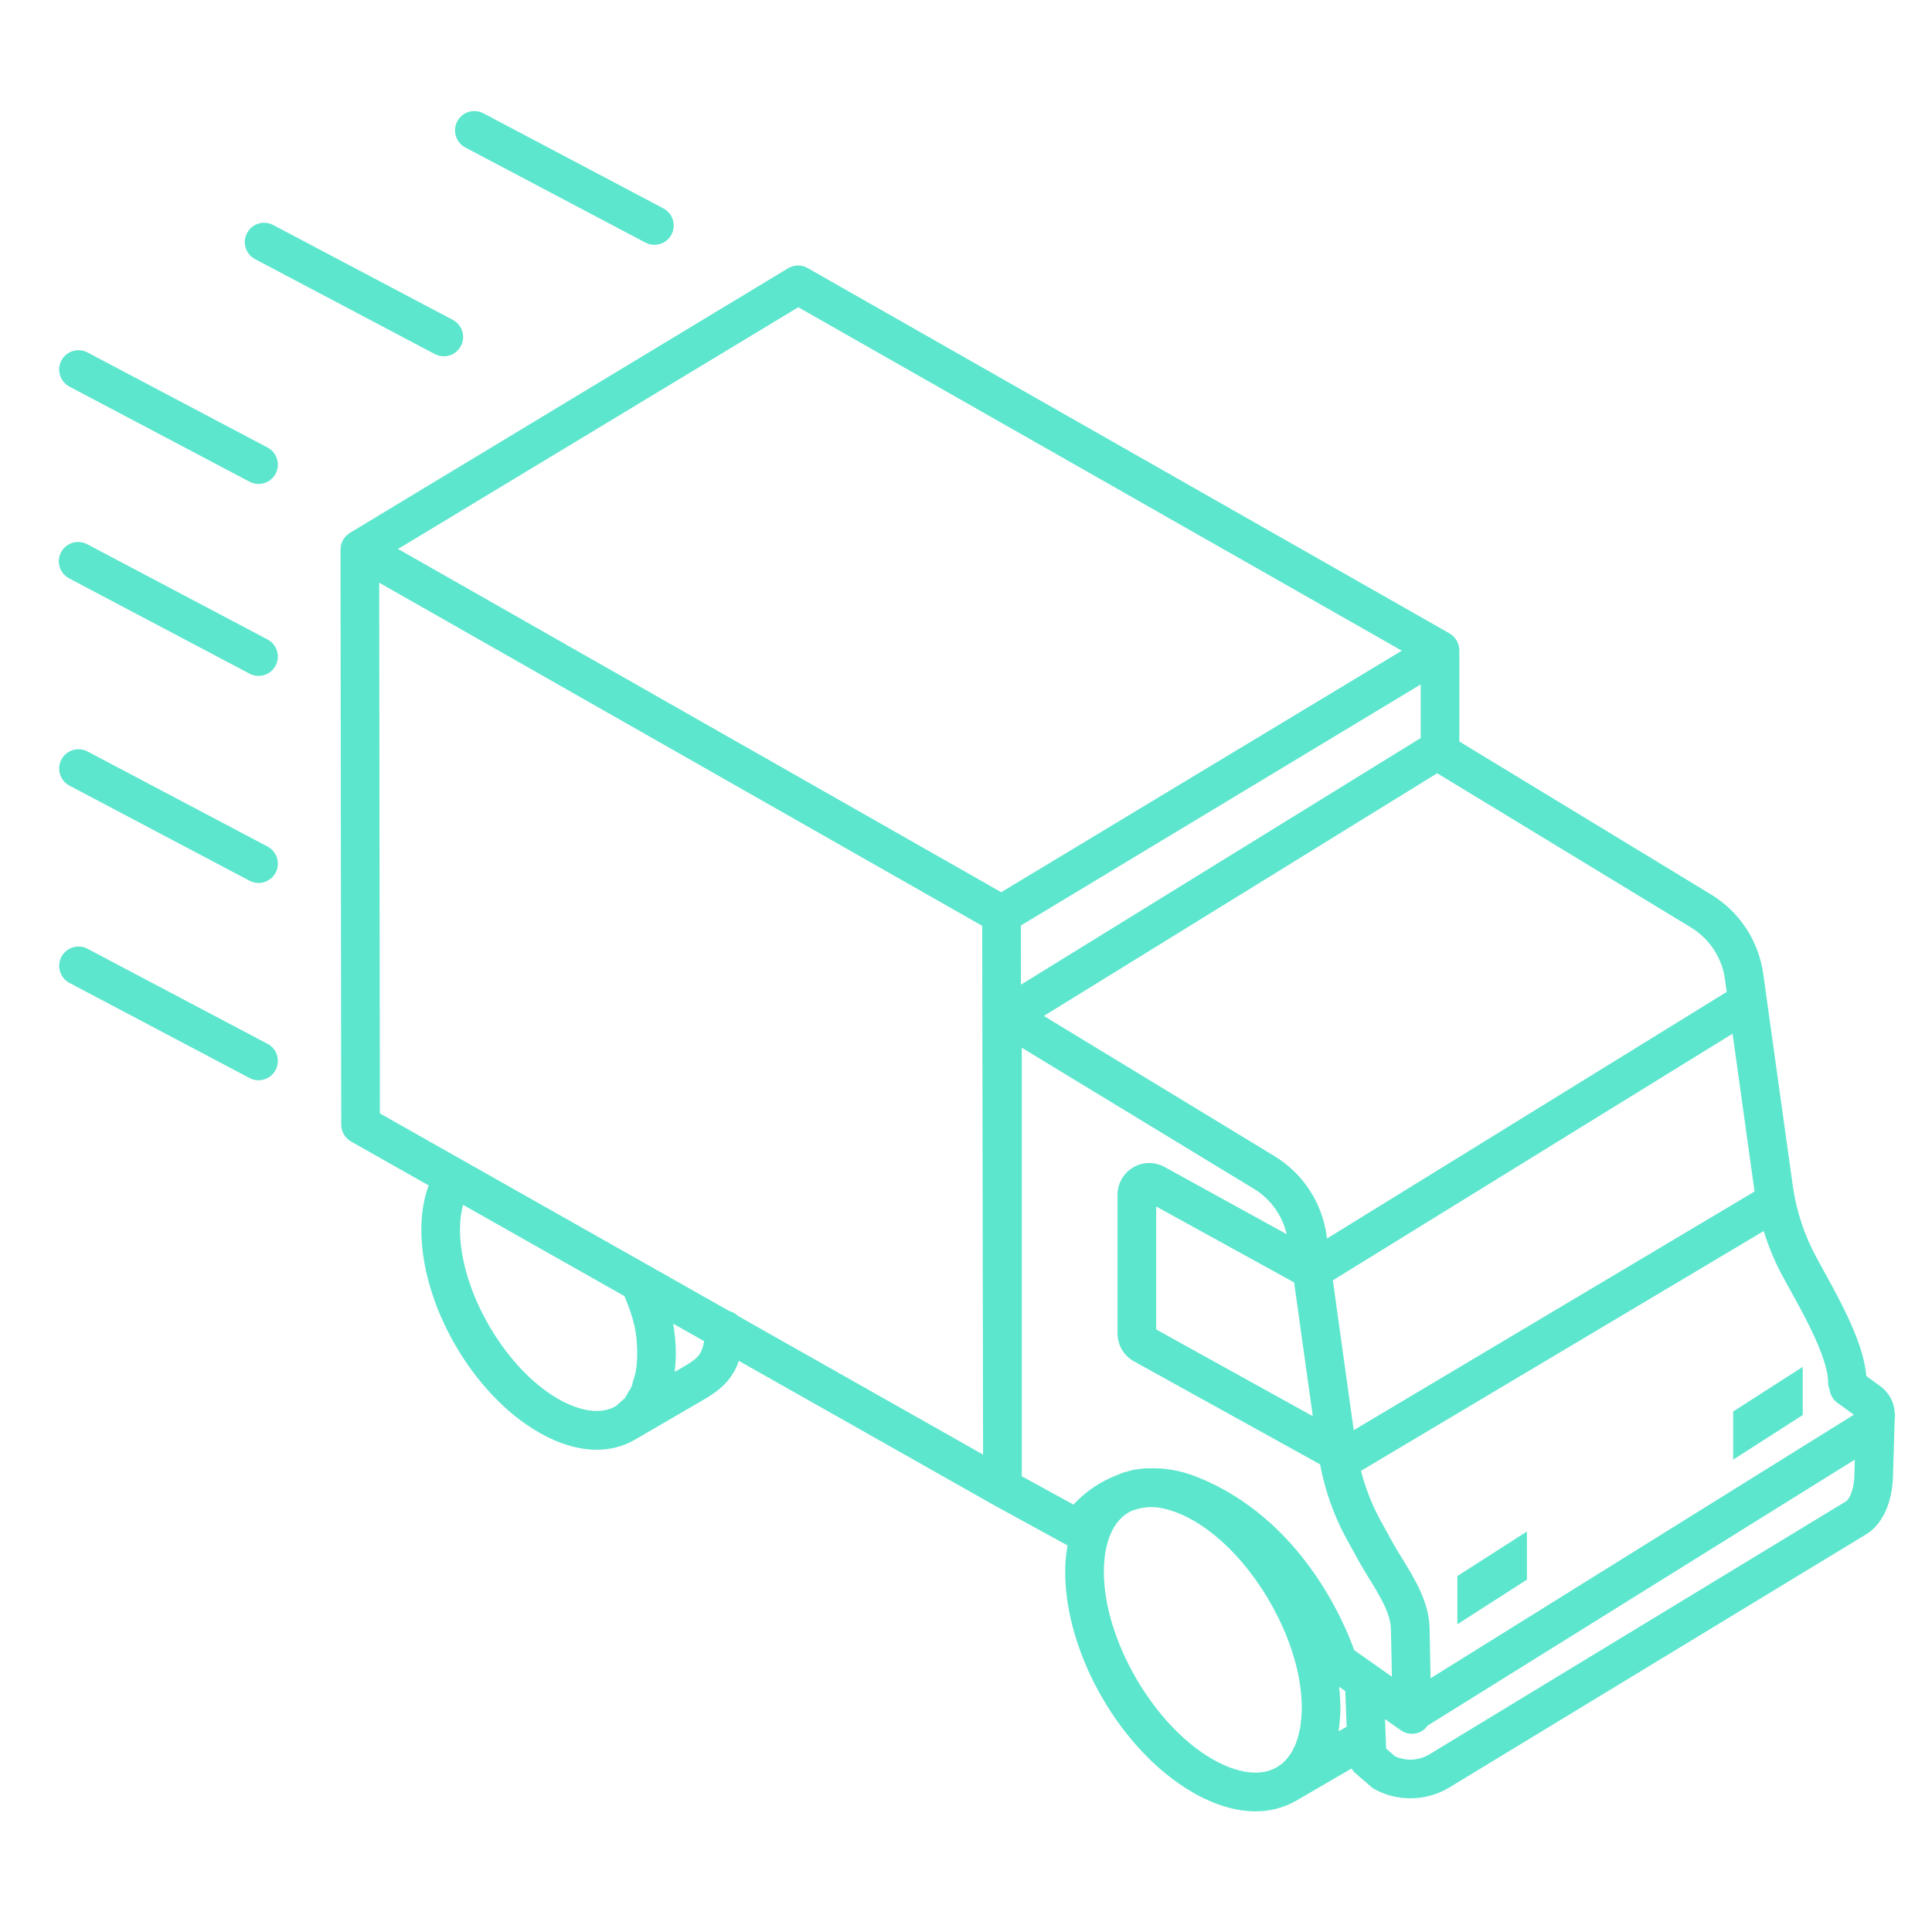
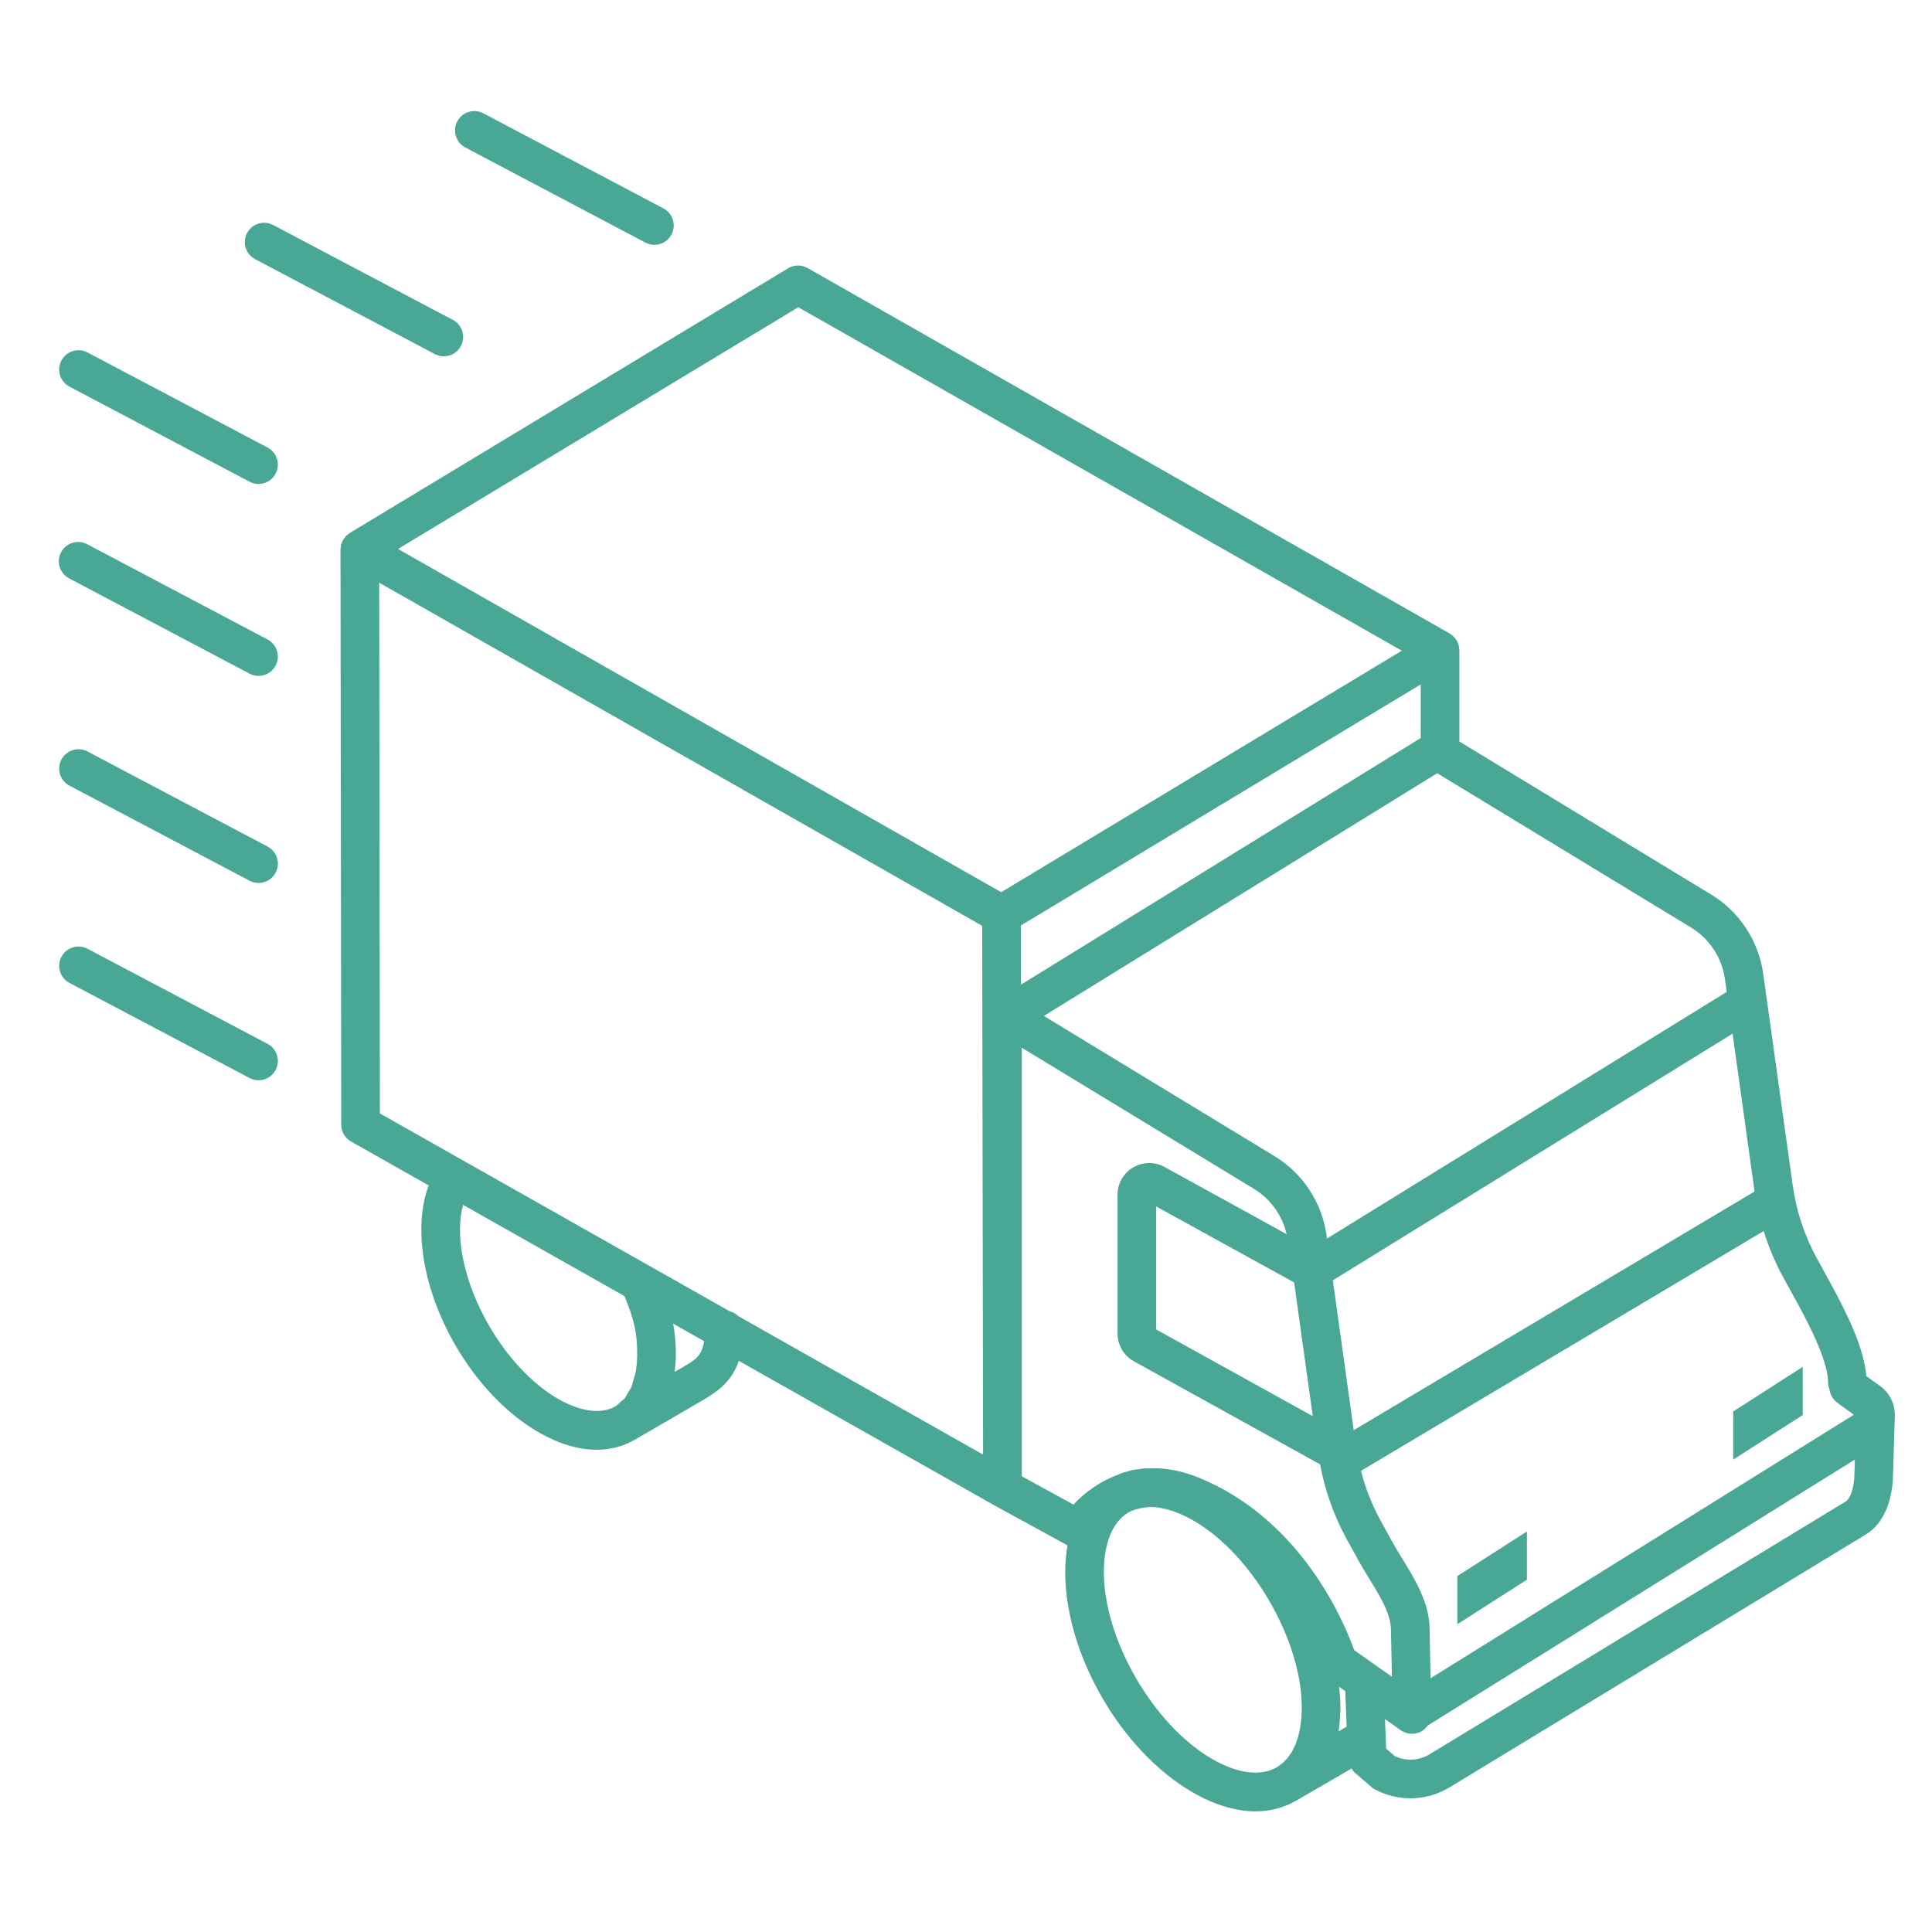
<svg xmlns="http://www.w3.org/2000/svg" height="100" width="100" viewBox="0 0 100 100">
-   <g fill="#5ce6cd">
+   <g fill="#49a796">
    <path d="M98.087 73.305c.001-.037-.009-.072-.01-.108l.001-.016c0-.008-.004-.015-.004-.023a1.818 1.818 0 0 0-.743-1.405l-.732-.53c-.12-1.46-.992-3.242-1.94-4.967l-.605-1.102a11.062 11.062 0 0 1-1.265-3.81l-1.523-10.928a5.73 5.73 0 0 0-2.711-4.124L75.536 38.38v-4.725-.006-.007c0-.05-.013-.096-.02-.144-.007-.037-.007-.076-.017-.111-.012-.042-.033-.08-.05-.12-.017-.04-.03-.082-.051-.12-.016-.025-.038-.047-.056-.071a.99.99 0 0 0-.305-.285l-.007-.005-.002-.002h-.002L41.8 13.873a.997.997 0 0 0-1.01.014L18.121 27.576l-.014.008c-.034.02-.06.05-.092.074-.036.028-.075.053-.107.085-.03.031-.052.068-.077.102-.026.035-.056.066-.077.104-.024.043-.038.09-.056.136-.013.034-.031.066-.04.101-.013.049-.015.1-.02.151-.004.035-.014.069-.014.104v.012l.038 29.762c0 .36.194.692.508.869l4.018 2.273c-.246.665-.377 1.42-.38 2.264-.01 3.925 2.656 8.543 6.069 10.513 1.042.601 2.065.905 3.01.905.704 0 1.364-.169 1.954-.509l.008-.005c.002-.001.004-.001.005-.003l3.502-2.035c.819-.475 1.53-.997 1.885-2.05l13.153 7.438.005.002.006.005 3.85 2.108c-.074.424-.119.87-.12 1.347-.013 4.27 2.886 9.294 6.601 11.438 1.127.65 2.232.979 3.25.979a4.15 4.15 0 0 0 2.094-.545l.01-.007.005-.002c.002 0 .003 0 .005-.002l2.855-1.66c.047.068.087.142.15.197l.873.756c.055.048.115.09.18.124.573.31 1.21.465 1.845.465.698 0 1.395-.186 2.01-.558l21.552-13.09c1.316-.796 1.418-2.615 1.418-3.122l.088-2.911c.002-.032.014-.062.015-.094zm-5.18-6.086c.513.934 1.716 3.123 1.716 4.334 0 .132.029.256.075.371a.99.99 0 0 0 .4.68l.857.622-21.909 13.641-.05-2.524c0-1.372-.76-2.604-1.429-3.69-.18-.294-.356-.58-.508-.857l-.606-1.102a11.047 11.047 0 0 1-1.008-2.564l20.843-12.41c.258.827.592 1.63 1.013 2.397l.605 1.102zm-25.923-.84l.965 6.921-8.105-4.487v-6.366l7.14 3.932zm23.834-4.708l-20.75 12.355-1.08-7.757 20.69-12.765 1.13 8.115c.003.018.008.034.01.052zm-1.533-10.98l.09.65-20.69 12.765-.02-.15a5.73 5.73 0 0 0-2.71-4.123l-11.926-7.248 20.36-12.562 13.127 7.978a3.742 3.742 0 0 1 1.77 2.69zM73.536 35.427v2.773L52.844 50.966l-.005-3.062 2.173-1.31 18.524-11.168zM41.32 15.903L72.558 33.68l-1.408.848L51.823 46.18 20.602 28.414l20.717-12.511zM28.878 72.4c-2.756-1.59-5.077-5.608-5.068-8.774 0-.466.058-.888.158-1.264l8.355 4.726c.502 1.21.661 1.928.658 2.982a5.537 5.537 0 0 1-.076.929c-.03.172-.085.315-.132.467-.03.1-.049.216-.087.308-.05.122-.124.213-.187.32-.057.093-.102.203-.168.284-.052.064-.122.1-.18.156-.1.093-.192.196-.307.262-.726.418-1.806.273-2.966-.396zm6.474-1.642l-.427.248c.003-.024.002-.051.004-.075.031-.275.052-.559.052-.855a8.584 8.584 0 0 0-.139-1.564l1.6.905c-.107.756-.442.964-1.09 1.34zm2.848-2.644a.99.99 0 0 0-.444-.251L19.662 57.63l-.035-27.47 31.212 17.761.007 4.658.038 22.71L38.2 68.115zm14.687-13.884l12.029 7.311a3.724 3.724 0 0 1 1.68 2.34l-6.317-3.478a1.63 1.63 0 0 0-1.629.025 1.628 1.628 0 0 0-.806 1.414v7.181c0 .598.325 1.149.847 1.438l9.635 5.333c.257 1.354.71 2.652 1.374 3.862l.606 1.102c.168.305.36.62.558.941.556.904 1.131 1.837 1.131 2.663l.049 2.423-1.95-1.373c-.505-1.42-2.738-6.8-8.1-8.951-.924-.371-1.781-.497-2.559-.457-.06.001-.123-.005-.183-.001-.097.005-.19.025-.284.037-.12.015-.24.024-.357.049-.088.019-.172.051-.258.075-.118.034-.238.062-.353.106-.04.015-.076.037-.115.054a6.036 6.036 0 0 0-2.323 1.552l-2.675-1.465v-22.18zm9.85 36.812c-3.047-1.759-5.612-6.201-5.601-9.7.004-1.498.462-2.586 1.289-3.066l.023-.011c.115-.064.241-.106.368-.147.144-.04.294-.07.452-.09.045-.005.087-.014.132-.016.072-.006.146-.007.22-.008.124.003.25.013.38.032.05.008.102.02.152.03a4.026 4.026 0 0 1 .534.141c.12.04.241.088.364.14.06.025.119.048.18.076.155.072.312.154.472.243.025.014.05.025.075.04.762.44 1.493 1.047 2.162 1.765 2.006 2.156 3.447 5.31 3.44 7.934 0 .187-.008.368-.023.542-.005.055-.014.104-.02.157-.013.117-.025.234-.044.344-.012.067-.03.128-.044.192-.02.09-.037.182-.061.267-.018.06-.041.115-.06.174-.028.08-.053.163-.085.239-.024.057-.053.106-.08.16-.033.069-.065.141-.103.205-.03.052-.067.096-.1.144-.04.058-.077.119-.12.17-.037.046-.08.083-.12.124-.045.047-.088.098-.137.14-.043.037-.092.065-.138.098-.053.039-.103.081-.16.114-.839.482-2.026.33-3.347-.433zm6.564-1.561c.045-.343.077-.696.078-1.07 0-.363-.026-.732-.066-1.104l.319.225.069 1.841-.41.238c.006-.041.004-.088.01-.13zm26.228-11.76l-21.552 13.09a1.894 1.894 0 0 1-1.78.088l-.452-.392-.058-1.526.82.578a1 1 0 0 0 1.047.065.988.988 0 0 0 .336-.305l22.116-13.77-.022.73c0 .757-.233 1.308-.455 1.442z" />
    <path d="M75.433 84.071l3.6-2.308v-2.494l-3.6 2.308zM89.709 75.551l3.6-2.308v-2.494l-3.6 2.308zM13.85 23.165l-9.32-4.922a.999.999 0 1 0-.934 1.769l9.32 4.921a.997.997 0 0 0 1.35-.417.999.999 0 0 0-.416-1.351zM13.185 13.404l9.32 4.922a1 1 0 0 0 .934-1.769l-9.32-4.921a1 1 0 0 0-.934 1.768zM24.085 7.634l9.32 4.922a.997.997 0 0 0 1.35-.417.999.999 0 0 0-.416-1.352l-9.32-4.922a.999.999 0 1 0-.934 1.769zM13.85 33.1l-9.32-4.922a1 1 0 1 0-.934 1.768l9.32 4.922a.997.997 0 0 0 1.35-.417.999.999 0 0 0-.416-1.351zM13.85 43.818l-9.32-4.922a1 1 0 0 0-.934 1.769l9.32 4.921a.997.997 0 0 0 1.35-.417.999.999 0 0 0-.416-1.351zM13.85 54.03l-9.32-4.922a.999.999 0 1 0-.934 1.768l9.32 4.922a.997.997 0 0 0 1.35-.417 1 1 0 0 0-.416-1.352z" />
  </g>
</svg>
